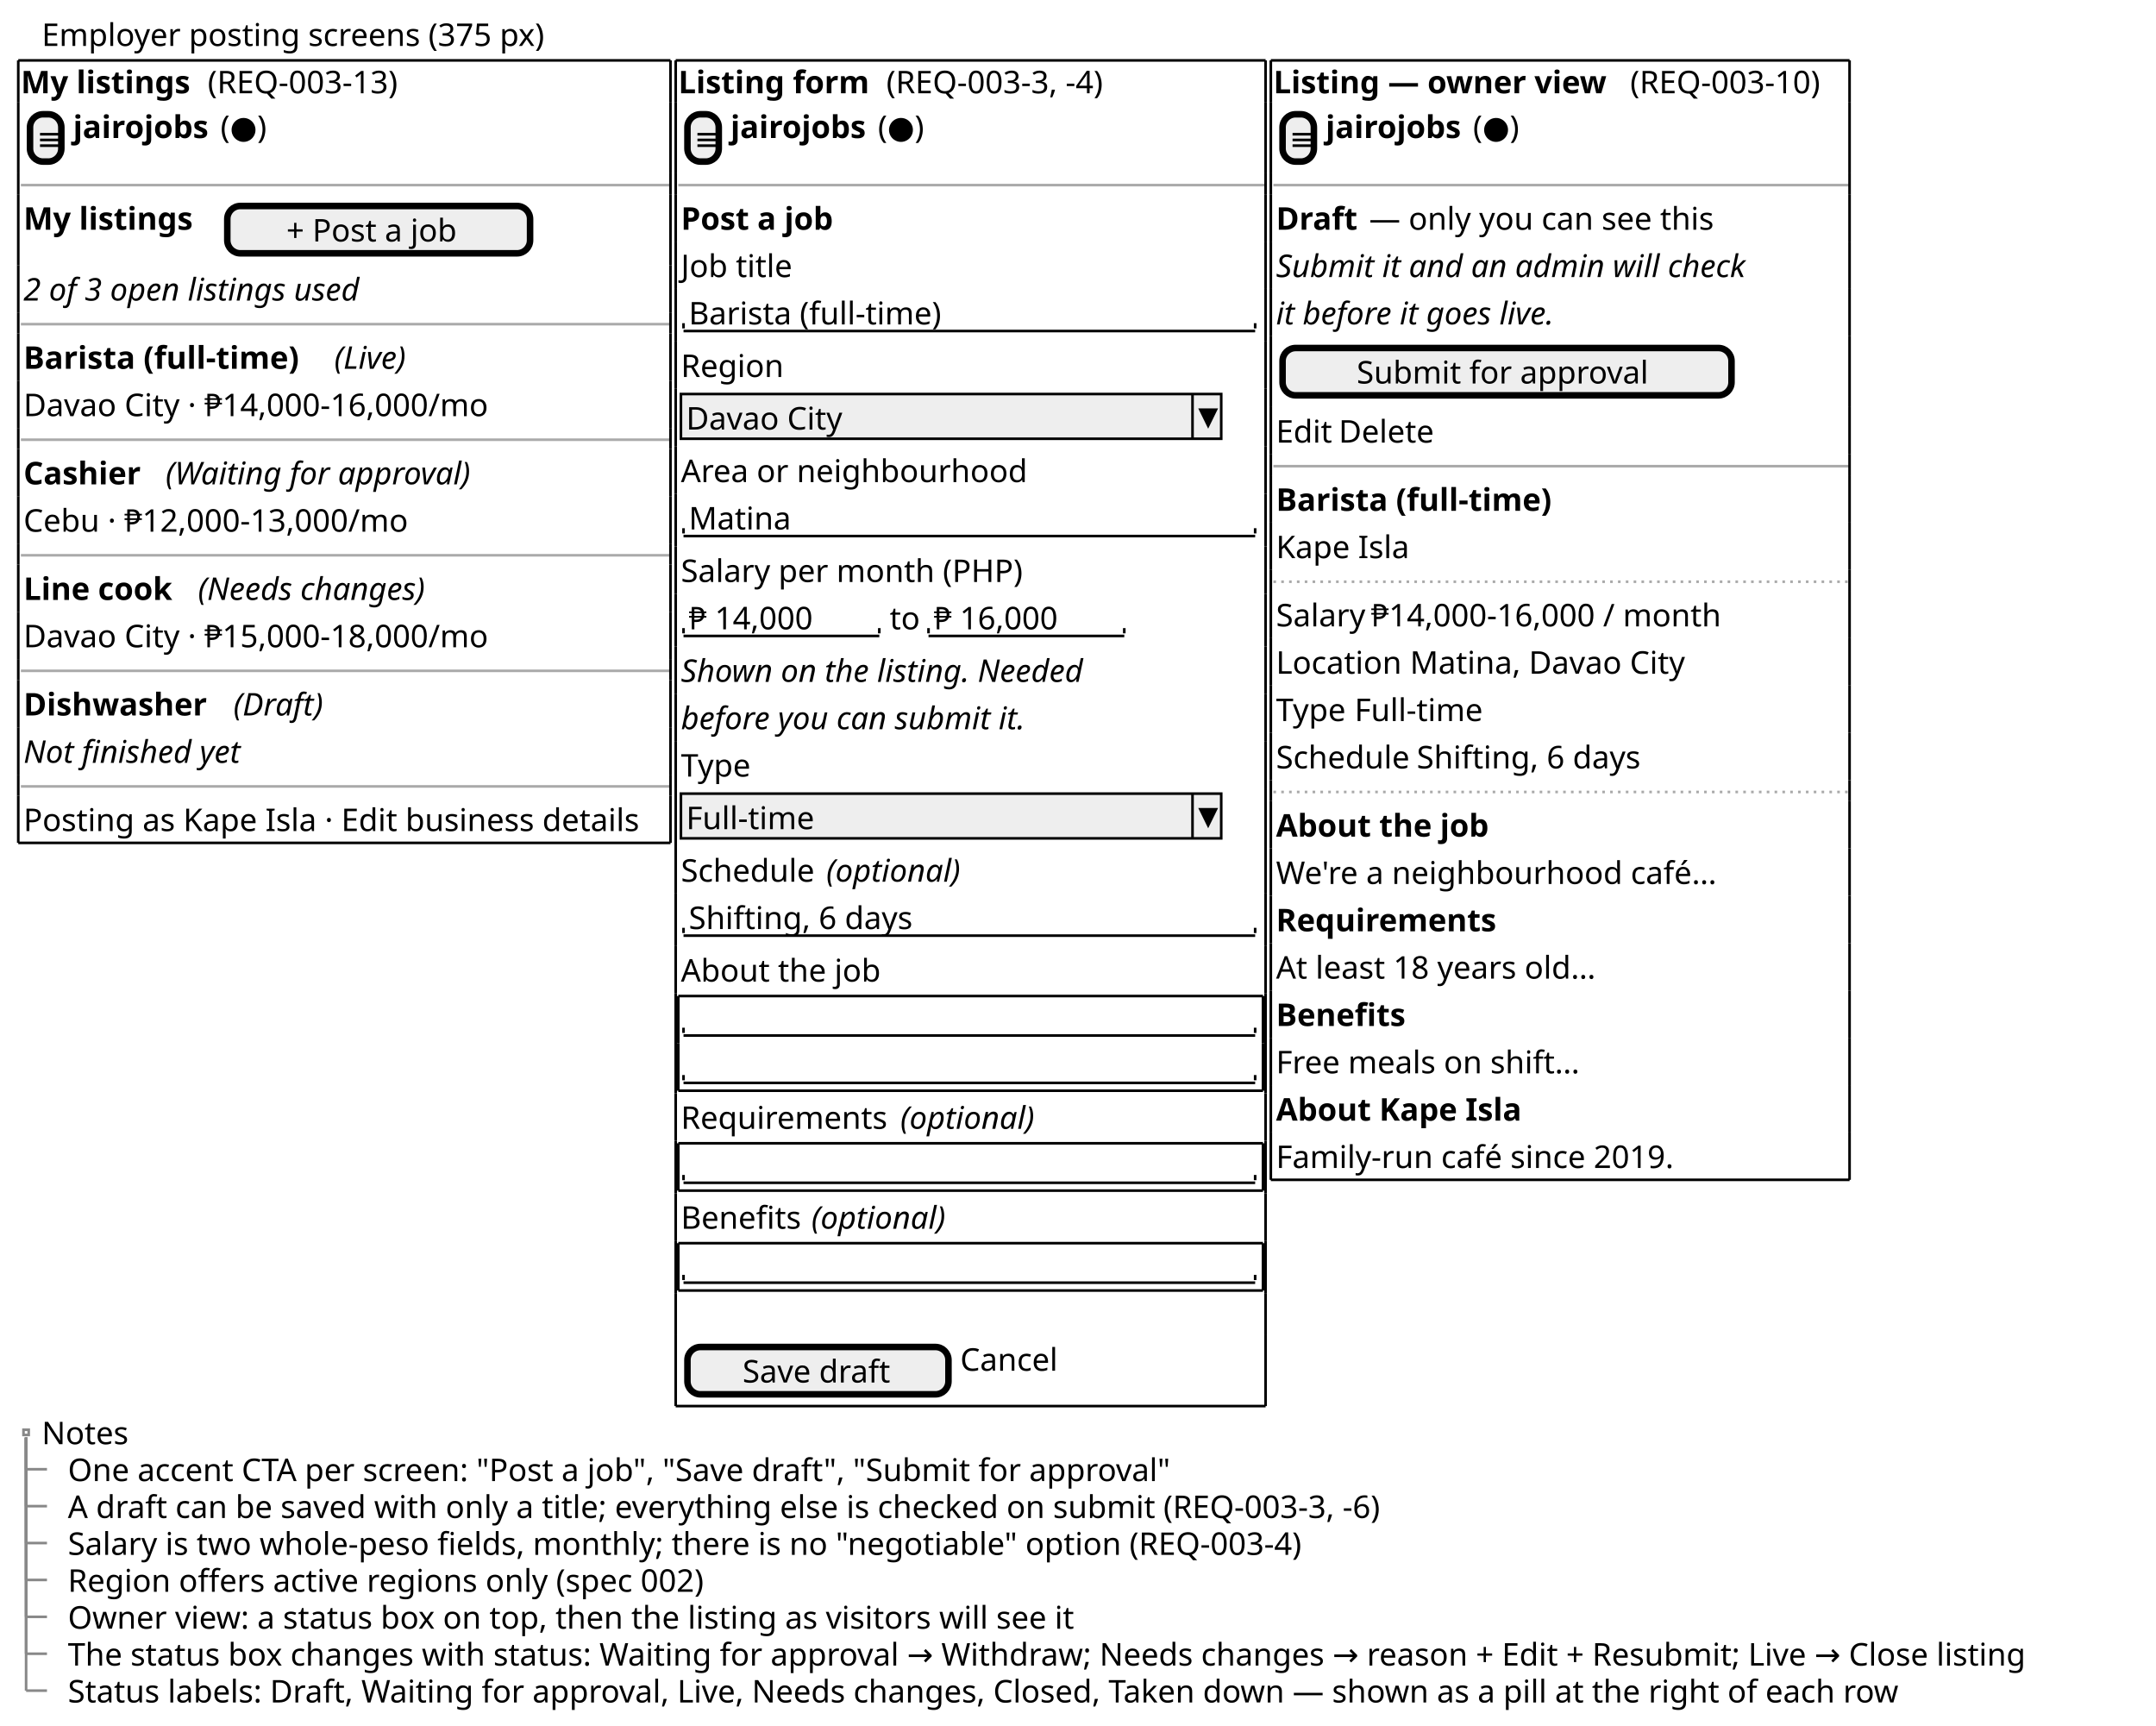
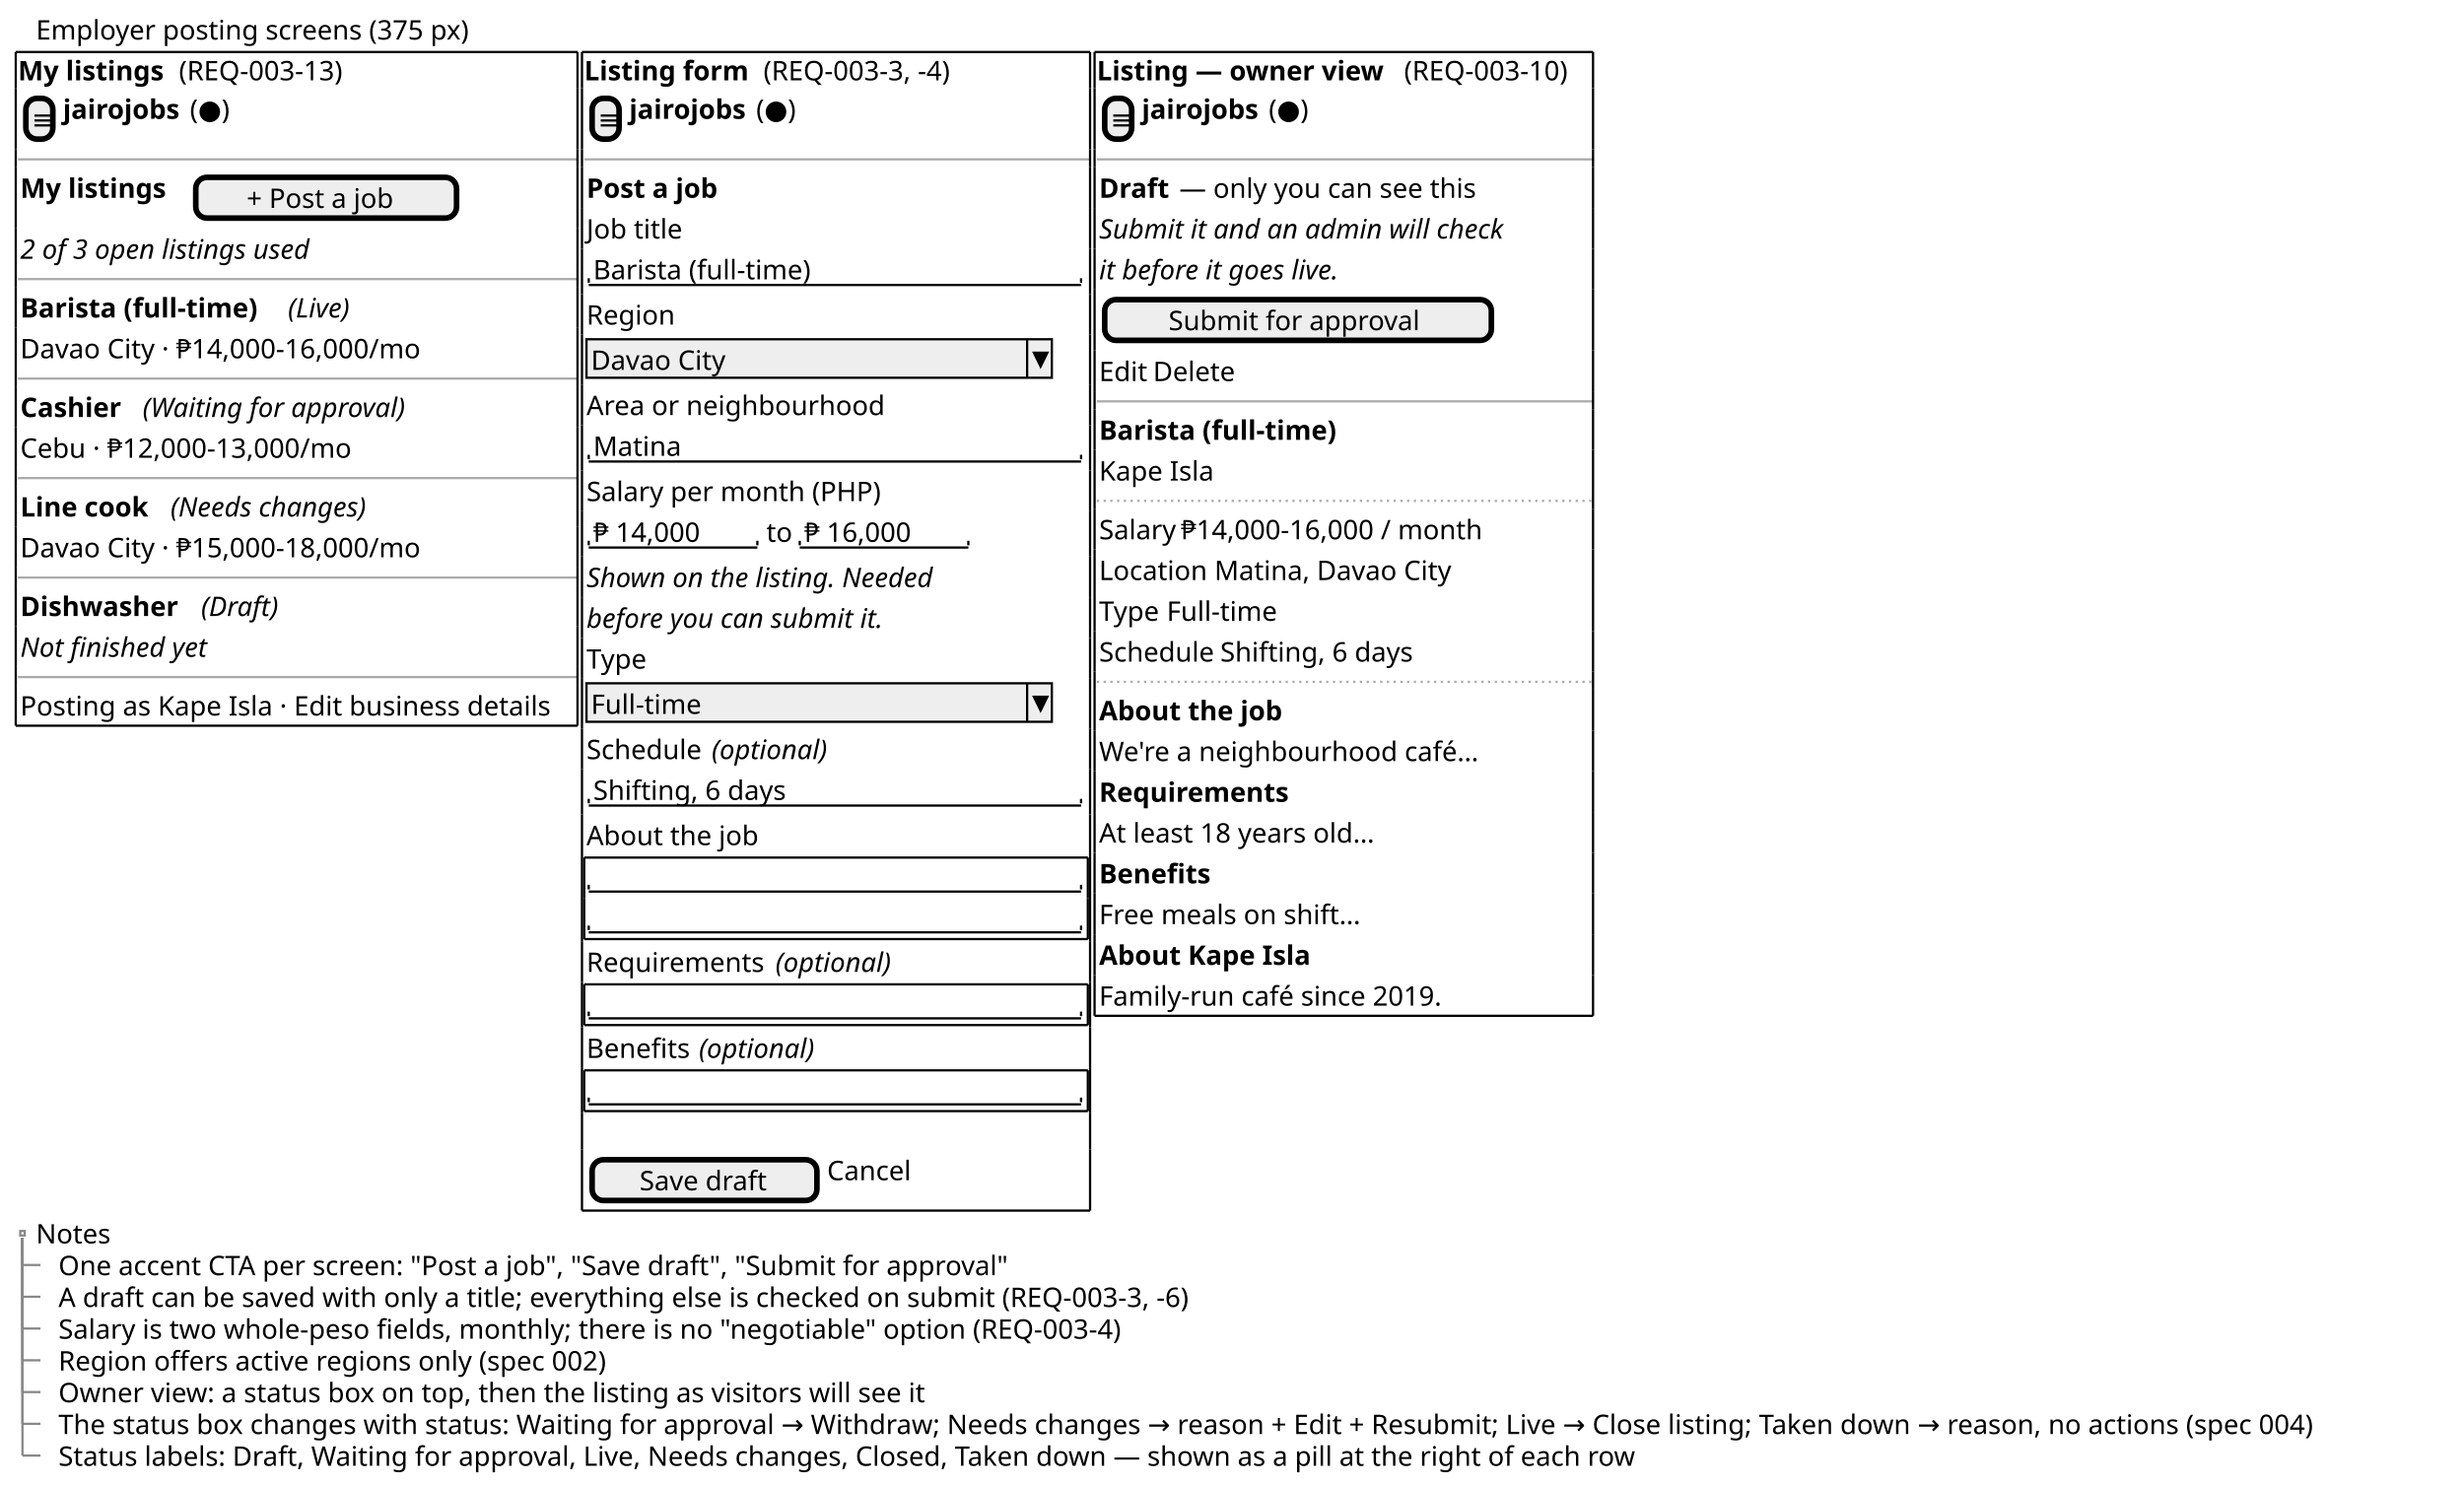
- <svg xmlns="http://www.w3.org/2000/svg" version="1.1" data-diagram-type="SALT" style="width:826px;height:661px;background:#FFFFFF;" width="826px" height="661px" viewBox="0 0 826 661" zoomAndPan="magnify" preserveAspectRatio="none" contentStyleType="text/css">
+ <svg xmlns="http://www.w3.org/2000/svg" version="1.1" data-diagram-type="SALT" style="width:1096px;height:661px;background:#FFFFFF;" width="1096px" height="661px" viewBox="0 0 1096 661" zoomAndPan="magnify" preserveAspectRatio="none" contentStyleType="text/css">
  <defs />
  <g font-family="sans-serif" lengthAdjust="spacing">
    <text x="16" y="17.602" fill="#000" font-size="12" textLength="202.67">Employer posting screens (375 px)</text>
    <text x="8" y="35.734" fill="#000" font-size="12" textLength="67.781" font-weight="700">My listings</text>
    <text x="79.578" y="35.734" fill="#000" font-size="12" textLength="83.045">(REQ-003-13)</text>
    <rect x="11.5" y="43.766" width="12" height="18.133" fill="#EEE" style="stroke:#000;stroke-width:2.5;" rx="5" ry="5" />
    <text x="14.063" y="57.367" fill="#000" font-size="12">≡</text>
    <text x="28" y="52.867" fill="#000" font-size="12" textLength="54.469" font-weight="700">jairojobs</text>
    <text x="84.469" y="52.867" fill="#000" font-size="12" textLength="14.742">(●)</text>
    <line x1="8" y1="70.898" x2="256.871" y2="70.898" style="stroke:#AAA;stroke-width:1;" />
    <text x="9" y="88" fill="#000" font-size="12" textLength="67.781" font-weight="700">My listings</text>
    <rect x="87.078" y="78.898" width="116" height="18.133" fill="#EEE" style="stroke:#000;stroke-width:2.5;" rx="5" ry="5" />
    <text x="109.708" y="92.5" fill="#000" font-size="12" textLength="70.74">+ Post a job</text>
    <text x="9" y="115.133" fill="#000" font-size="12" textLength="144.861" font-style="italic">2 of 3 open listings used</text>
    <line x1="8" y1="124.164" x2="256.871" y2="124.164" style="stroke:#AAA;stroke-width:1;" />
    <text x="9" y="141.266" fill="#000" font-size="12" textLength="111.281" font-weight="700">Barista (full-time)</text>
    <text x="128.078" y="141.266" fill="#000" font-size="12" textLength="30.568" font-style="italic">(Live)</text>
    <text x="9" y="159.398" fill="#000" font-size="12" textLength="196.412">Davao City · ₱14,000-16,000/mo</text>
    <line x1="8" y1="168.43" x2="256.871" y2="168.43" style="stroke:#AAA;stroke-width:1;" />
    <text x="9" y="185.531" fill="#000" font-size="12" textLength="46.658" font-weight="700">Cashier</text>
    <text x="63.455" y="185.531" fill="#000" font-size="12" textLength="125.66" font-style="italic">(Waiting for approval)</text>
    <text x="9" y="203.664" fill="#000" font-size="12" textLength="164.25">Cebu · ₱12,000-13,000/mo</text>
    <line x1="8" y1="212.695" x2="256.871" y2="212.695" style="stroke:#AAA;stroke-width:1;" />
    <text x="9" y="229.797" fill="#000" font-size="12" textLength="59.057" font-weight="700">Line cook</text>
    <text x="75.854" y="229.797" fill="#000" font-size="12" textLength="95.461" font-style="italic">(Needs changes)</text>
    <text x="9" y="247.93" fill="#000" font-size="12" textLength="196.412">Davao City · ₱15,000-18,000/mo</text>
    <line x1="8" y1="256.961" x2="256.871" y2="256.961" style="stroke:#AAA;stroke-width:1;" />
    <text x="9" y="274.063" fill="#000" font-size="12" textLength="72.645" font-weight="700">Dishwasher</text>
    <text x="89.441" y="274.063" fill="#000" font-size="12" textLength="37.23" font-style="italic">(Draft)</text>
    <text x="9" y="292.195" fill="#000" font-size="12" textLength="92.361" font-style="italic">Not finished yet</text>
    <line x1="8" y1="301.227" x2="256.871" y2="301.227" style="stroke:#AAA;stroke-width:1;" />
    <text x="9" y="318.328" fill="#000" font-size="12" textLength="245.871">Posting as Kape Isla · Edit business details</text>
    <line x1="7" y1="23.133" x2="256.871" y2="23.133" style="stroke:#000;stroke-width:1;" />
    <line x1="7" y1="322.859" x2="256.871" y2="322.859" style="stroke:#000;stroke-width:1;" />
    <line x1="7" y1="23.133" x2="7" y2="39.266" style="stroke:#000;stroke-width:1;" />
    <line x1="256.871" y1="23.133" x2="256.871" y2="39.266" style="stroke:#000;stroke-width:1;" />
+     <line x1="7" y1="39.266" x2="7" y2="66.398" style="stroke:#000;stroke-width:1;" />
+     <line x1="256.871" y1="39.266" x2="256.871" y2="66.398" style="stroke:#000;stroke-width:1;" />
+     <line x1="7" y1="66.398" x2="7" y2="74.398" style="stroke:#000;stroke-width:1;" />
+     <line x1="256.871" y1="66.398" x2="256.871" y2="74.398" style="stroke:#000;stroke-width:1;" />
+     <line x1="7" y1="74.398" x2="7" y2="101.531" style="stroke:#000;stroke-width:1;" />
+     <line x1="256.871" y1="74.398" x2="256.871" y2="101.531" style="stroke:#000;stroke-width:1;" />
+     <line x1="7" y1="101.531" x2="7" y2="119.664" style="stroke:#000;stroke-width:1;" />
+     <line x1="256.871" y1="101.531" x2="256.871" y2="119.664" style="stroke:#000;stroke-width:1;" />
+     <line x1="7" y1="119.664" x2="7" y2="127.664" style="stroke:#000;stroke-width:1;" />
+     <line x1="256.871" y1="119.664" x2="256.871" y2="127.664" style="stroke:#000;stroke-width:1;" />
+     <line x1="7" y1="127.664" x2="7" y2="145.797" style="stroke:#000;stroke-width:1;" />
+     <line x1="256.871" y1="127.664" x2="256.871" y2="145.797" style="stroke:#000;stroke-width:1;" />
+     <line x1="7" y1="145.797" x2="7" y2="163.93" style="stroke:#000;stroke-width:1;" />
+     <line x1="256.871" y1="145.797" x2="256.871" y2="163.93" style="stroke:#000;stroke-width:1;" />
+     <line x1="7" y1="163.93" x2="7" y2="171.93" style="stroke:#000;stroke-width:1;" />
+     <line x1="256.871" y1="163.93" x2="256.871" y2="171.93" style="stroke:#000;stroke-width:1;" />
+     <line x1="7" y1="171.93" x2="7" y2="190.063" style="stroke:#000;stroke-width:1;" />
+     <line x1="256.871" y1="171.93" x2="256.871" y2="190.063" style="stroke:#000;stroke-width:1;" />
+     <line x1="7" y1="190.063" x2="7" y2="208.195" style="stroke:#000;stroke-width:1;" />
+     <line x1="256.871" y1="190.063" x2="256.871" y2="208.195" style="stroke:#000;stroke-width:1;" />
+     <line x1="7" y1="208.195" x2="7" y2="216.195" style="stroke:#000;stroke-width:1;" />
+     <line x1="256.871" y1="208.195" x2="256.871" y2="216.195" style="stroke:#000;stroke-width:1;" />
+     <line x1="7" y1="216.195" x2="7" y2="234.328" style="stroke:#000;stroke-width:1;" />
+     <line x1="256.871" y1="216.195" x2="256.871" y2="234.328" style="stroke:#000;stroke-width:1;" />
+     <line x1="7" y1="234.328" x2="7" y2="252.461" style="stroke:#000;stroke-width:1;" />
+     <line x1="256.871" y1="234.328" x2="256.871" y2="252.461" style="stroke:#000;stroke-width:1;" />
+     <line x1="7" y1="252.461" x2="7" y2="260.461" style="stroke:#000;stroke-width:1;" />
+     <line x1="256.871" y1="252.461" x2="256.871" y2="260.461" style="stroke:#000;stroke-width:1;" />
    <line x1="7" y1="260.461" x2="7" y2="278.594" style="stroke:#000;stroke-width:1;" />
    <line x1="256.871" y1="260.461" x2="256.871" y2="278.594" style="stroke:#000;stroke-width:1;" />
-     <line x1="7" y1="208.195" x2="7" y2="216.195" style="stroke:#000;stroke-width:1;" />
-     <line x1="256.871" y1="208.195" x2="256.871" y2="216.195" style="stroke:#000;stroke-width:1;" />
-     <line x1="7" y1="145.797" x2="7" y2="163.93" style="stroke:#000;stroke-width:1;" />
-     <line x1="256.871" y1="145.797" x2="256.871" y2="163.93" style="stroke:#000;stroke-width:1;" />
-     <line x1="7" y1="74.398" x2="7" y2="101.531" style="stroke:#000;stroke-width:1;" />
-     <line x1="256.871" y1="74.398" x2="256.871" y2="101.531" style="stroke:#000;stroke-width:1;" />
+     <line x1="7" y1="278.594" x2="7" y2="296.727" style="stroke:#000;stroke-width:1;" />
+     <line x1="256.871" y1="278.594" x2="256.871" y2="296.727" style="stroke:#000;stroke-width:1;" />
+     <line x1="7" y1="296.727" x2="7" y2="304.727" style="stroke:#000;stroke-width:1;" />
+     <line x1="256.871" y1="296.727" x2="256.871" y2="304.727" style="stroke:#000;stroke-width:1;" />
    <line x1="7" y1="304.727" x2="7" y2="322.859" style="stroke:#000;stroke-width:1;" />
    <line x1="256.871" y1="304.727" x2="256.871" y2="322.859" style="stroke:#000;stroke-width:1;" />
-     <line x1="7" y1="252.461" x2="7" y2="260.461" style="stroke:#000;stroke-width:1;" />
-     <line x1="256.871" y1="252.461" x2="256.871" y2="260.461" style="stroke:#000;stroke-width:1;" />
-     <line x1="7" y1="190.063" x2="7" y2="208.195" style="stroke:#000;stroke-width:1;" />
-     <line x1="256.871" y1="190.063" x2="256.871" y2="208.195" style="stroke:#000;stroke-width:1;" />
-     <line x1="7" y1="127.664" x2="7" y2="145.797" style="stroke:#000;stroke-width:1;" />
-     <line x1="256.871" y1="127.664" x2="256.871" y2="145.797" style="stroke:#000;stroke-width:1;" />
-     <line x1="7" y1="66.398" x2="7" y2="74.398" style="stroke:#000;stroke-width:1;" />
-     <line x1="256.871" y1="66.398" x2="256.871" y2="74.398" style="stroke:#000;stroke-width:1;" />
-     <line x1="7" y1="296.727" x2="7" y2="304.727" style="stroke:#000;stroke-width:1;" />
-     <line x1="256.871" y1="296.727" x2="256.871" y2="304.727" style="stroke:#000;stroke-width:1;" />
-     <line x1="7" y1="234.328" x2="7" y2="252.461" style="stroke:#000;stroke-width:1;" />
-     <line x1="256.871" y1="234.328" x2="256.871" y2="252.461" style="stroke:#000;stroke-width:1;" />
-     <line x1="7" y1="171.93" x2="7" y2="190.063" style="stroke:#000;stroke-width:1;" />
-     <line x1="256.871" y1="171.93" x2="256.871" y2="190.063" style="stroke:#000;stroke-width:1;" />
-     <line x1="7" y1="119.664" x2="7" y2="127.664" style="stroke:#000;stroke-width:1;" />
-     <line x1="256.871" y1="119.664" x2="256.871" y2="127.664" style="stroke:#000;stroke-width:1;" />
-     <line x1="7" y1="39.266" x2="7" y2="66.398" style="stroke:#000;stroke-width:1;" />
-     <line x1="256.871" y1="39.266" x2="256.871" y2="66.398" style="stroke:#000;stroke-width:1;" />
-     <line x1="7" y1="278.594" x2="7" y2="296.727" style="stroke:#000;stroke-width:1;" />
-     <line x1="256.871" y1="278.594" x2="256.871" y2="296.727" style="stroke:#000;stroke-width:1;" />
-     <line x1="7" y1="216.195" x2="7" y2="234.328" style="stroke:#000;stroke-width:1;" />
-     <line x1="256.871" y1="216.195" x2="256.871" y2="234.328" style="stroke:#000;stroke-width:1;" />
-     <line x1="7" y1="163.93" x2="7" y2="171.93" style="stroke:#000;stroke-width:1;" />
-     <line x1="256.871" y1="163.93" x2="256.871" y2="171.93" style="stroke:#000;stroke-width:1;" />
-     <line x1="7" y1="101.531" x2="7" y2="119.664" style="stroke:#000;stroke-width:1;" />
-     <line x1="256.871" y1="101.531" x2="256.871" y2="119.664" style="stroke:#000;stroke-width:1;" />
    <text x="259.871" y="35.734" fill="#000" font-size="12" textLength="75.914" font-weight="700">Listing form</text>
    <text x="339.582" y="35.734" fill="#000" font-size="12" textLength="97.582">(REQ-003-3, -4)</text>
    <rect x="263.371" y="43.766" width="12" height="18.133" fill="#EEE" style="stroke:#000;stroke-width:2.5;" rx="5" ry="5" />
    <text x="265.935" y="57.367" fill="#000" font-size="12">≡</text>
    <text x="279.871" y="52.867" fill="#000" font-size="12" textLength="54.469" font-weight="700">jairojobs</text>
    <text x="336.34" y="52.867" fill="#000" font-size="12" textLength="14.742">(●)</text>
    <line x1="259.871" y1="70.898" x2="484.871" y2="70.898" style="stroke:#AAA;stroke-width:1;" />
    <text x="260.871" y="88" fill="#000" font-size="12" textLength="61.248" font-weight="700">Post a job</text>
    <text x="260.871" y="106.133" fill="#000" font-size="12" textLength="45.053">Job title</text>
    <text x="263.871" y="124.266" fill="#000" font-size="12" textLength="102.328">Barista (full-time)</text>
    <line x1="261.871" y1="126.797" x2="480.871" y2="126.797" style="stroke:#000;stroke-width:1;" />
    <line x1="261.871" y1="123.797" x2="261.871" y2="125.797" style="stroke:#000;stroke-width:1;" />
    <line x1="480.871" y1="123.797" x2="480.871" y2="125.797" style="stroke:#000;stroke-width:1;" />
    <text x="260.871" y="144.398" fill="#000" font-size="12" textLength="40.043">Region</text>
    <rect x="260.871" y="150.93" width="207" height="17.133" fill="#EEE" style="stroke:#000;stroke-width:1;" />
    <text x="262.871" y="164.531" fill="#000" font-size="12" textLength="62.15">Davao City</text>
    <line x1="456.871" y1="150.93" x2="456.871" y2="168.063" style="stroke:#000;stroke-width:1;" />
    <polygon points="459.871,156.93,465.871,156.93,462.871,163.063" fill="#000" style="stroke:#000;stroke-width:1;stroke-linejoin:miter;stroke-miterlimit:10;" />
    <text x="260.871" y="184.664" fill="#000" font-size="12" textLength="135.932">Area or neighbourhood</text>
    <text x="263.871" y="202.797" fill="#000" font-size="12" textLength="38.994">Matina</text>
    <line x1="261.871" y1="205.328" x2="480.871" y2="205.328" style="stroke:#000;stroke-width:1;" />
    <line x1="261.871" y1="202.328" x2="261.871" y2="204.328" style="stroke:#000;stroke-width:1;" />
    <line x1="480.871" y1="202.328" x2="480.871" y2="204.328" style="stroke:#000;stroke-width:1;" />
    <text x="260.871" y="222.93" fill="#000" font-size="12" textLength="132.75">Salary per month (PHP)</text>
    <text x="263.871" y="241.063" fill="#000" font-size="12" textLength="53.121">₱ 14,000</text>
    <line x1="261.871" y1="243.594" x2="336.871" y2="243.594" style="stroke:#000;stroke-width:1;" />
    <line x1="261.871" y1="240.594" x2="261.871" y2="242.594" style="stroke:#000;stroke-width:1;" />
    <line x1="336.871" y1="240.594" x2="336.871" y2="242.594" style="stroke:#000;stroke-width:1;" />
    <text x="340.871" y="241.063" fill="#000" font-size="12" textLength="11.859">to</text>
    <text x="357.73" y="241.063" fill="#000" font-size="12" textLength="53.121">₱ 16,000</text>
    <line x1="355.73" y1="243.594" x2="430.73" y2="243.594" style="stroke:#000;stroke-width:1;" />
    <line x1="355.73" y1="240.594" x2="355.73" y2="242.594" style="stroke:#000;stroke-width:1;" />
    <line x1="430.73" y1="240.594" x2="430.73" y2="242.594" style="stroke:#000;stroke-width:1;" />
    <text x="260.871" y="261.195" fill="#000" font-size="12" textLength="170.367" font-style="italic">Shown on the listing. Needed</text>
    <text x="260.871" y="279.328" fill="#000" font-size="12" textLength="146.145" font-style="italic">before you can submit it.</text>
    <text x="260.871" y="297.461" fill="#000" font-size="12" textLength="28.096">Type</text>
    <rect x="260.871" y="303.992" width="207" height="17.133" fill="#EEE" style="stroke:#000;stroke-width:1;" />
    <text x="262.871" y="317.594" fill="#000" font-size="12" textLength="53.607">Full-time</text>
    <line x1="456.871" y1="303.992" x2="456.871" y2="321.125" style="stroke:#000;stroke-width:1;" />
    <polygon points="459.871,309.992,465.871,309.992,462.871,316.125" fill="#000" style="stroke:#000;stroke-width:1;stroke-linejoin:miter;stroke-miterlimit:10;" />
    <text x="260.871" y="337.727" fill="#000" font-size="12" textLength="51.896">Schedule</text>
    <text x="316.564" y="337.727" fill="#000" font-size="12" textLength="55.6" font-style="italic">(optional)</text>
    <text x="263.871" y="355.859" fill="#000" font-size="12" textLength="90.223">Shifting, 6 days</text>
    <line x1="261.871" y1="358.391" x2="480.871" y2="358.391" style="stroke:#000;stroke-width:1;" />
    <line x1="261.871" y1="355.391" x2="261.871" y2="357.391" style="stroke:#000;stroke-width:1;" />
    <line x1="480.871" y1="355.391" x2="480.871" y2="357.391" style="stroke:#000;stroke-width:1;" />
    <text x="260.871" y="375.992" fill="#000" font-size="12" textLength="79.928">About the job</text>
    <text x="263.871" y="394.125" fill="#000" font-size="12"> </text>
    <line x1="261.871" y1="396.656" x2="480.871" y2="396.656" style="stroke:#000;stroke-width:1;" />
    <line x1="261.871" y1="393.656" x2="261.871" y2="395.656" style="stroke:#000;stroke-width:1;" />
    <line x1="480.871" y1="393.656" x2="480.871" y2="395.656" style="stroke:#000;stroke-width:1;" />
    <text x="263.871" y="412.258" fill="#000" font-size="12"> </text>
    <line x1="261.871" y1="414.789" x2="480.871" y2="414.789" style="stroke:#000;stroke-width:1;" />
    <line x1="261.871" y1="411.789" x2="261.871" y2="413.789" style="stroke:#000;stroke-width:1;" />
    <line x1="480.871" y1="411.789" x2="480.871" y2="413.789" style="stroke:#000;stroke-width:1;" />
    <line x1="259.871" y1="381.523" x2="483.871" y2="381.523" style="stroke:#000;stroke-width:1;" />
    <line x1="259.871" y1="417.789" x2="483.871" y2="417.789" style="stroke:#000;stroke-width:1;" />
    <line x1="259.871" y1="381.523" x2="259.871" y2="399.656" style="stroke:#000;stroke-width:1;" />
-     <line x1="483.871" y1="399.656" x2="483.871" y2="417.789" style="stroke:#000;stroke-width:1;" />
    <line x1="483.871" y1="381.523" x2="483.871" y2="399.656" style="stroke:#000;stroke-width:1;" />
    <line x1="259.871" y1="399.656" x2="259.871" y2="417.789" style="stroke:#000;stroke-width:1;" />
+     <line x1="483.871" y1="399.656" x2="483.871" y2="417.789" style="stroke:#000;stroke-width:1;" />
    <text x="260.871" y="432.391" fill="#000" font-size="12" textLength="80.279">Requirements</text>
    <text x="344.947" y="432.391" fill="#000" font-size="12" textLength="55.6" font-style="italic">(optional)</text>
    <text x="263.871" y="450.523" fill="#000" font-size="12"> </text>
    <line x1="261.871" y1="453.055" x2="480.871" y2="453.055" style="stroke:#000;stroke-width:1;" />
    <line x1="261.871" y1="450.055" x2="261.871" y2="452.055" style="stroke:#000;stroke-width:1;" />
    <line x1="480.871" y1="450.055" x2="480.871" y2="452.055" style="stroke:#000;stroke-width:1;" />
    <line x1="259.871" y1="437.922" x2="483.871" y2="437.922" style="stroke:#000;stroke-width:1;" />
    <line x1="259.871" y1="456.055" x2="483.871" y2="456.055" style="stroke:#000;stroke-width:1;" />
    <line x1="259.871" y1="437.922" x2="259.871" y2="456.055" style="stroke:#000;stroke-width:1;" />
    <line x1="483.871" y1="437.922" x2="483.871" y2="456.055" style="stroke:#000;stroke-width:1;" />
    <text x="260.871" y="470.656" fill="#000" font-size="12" textLength="46.207">Benefits</text>
    <text x="310.875" y="470.656" fill="#000" font-size="12" textLength="55.6" font-style="italic">(optional)</text>
    <text x="263.871" y="488.789" fill="#000" font-size="12"> </text>
    <line x1="261.871" y1="491.32" x2="480.871" y2="491.32" style="stroke:#000;stroke-width:1;" />
    <line x1="261.871" y1="488.32" x2="261.871" y2="490.32" style="stroke:#000;stroke-width:1;" />
    <line x1="480.871" y1="488.32" x2="480.871" y2="490.32" style="stroke:#000;stroke-width:1;" />
    <line x1="259.871" y1="476.188" x2="483.871" y2="476.188" style="stroke:#000;stroke-width:1;" />
    <line x1="259.871" y1="494.32" x2="483.871" y2="494.32" style="stroke:#000;stroke-width:1;" />
    <line x1="259.871" y1="476.188" x2="259.871" y2="494.32" style="stroke:#000;stroke-width:1;" />
    <line x1="483.871" y1="476.188" x2="483.871" y2="494.32" style="stroke:#000;stroke-width:1;" />
    <rect x="263.371" y="515.953" width="100" height="18.133" fill="#EEE" style="stroke:#000;stroke-width:2.5;" rx="5" ry="5" />
    <text x="284.484" y="529.555" fill="#000" font-size="12" textLength="57.773">Save draft</text>
    <text x="367.871" y="525.055" fill="#000" font-size="12" textLength="38.678">Cancel</text>
    <line x1="258.871" y1="23.133" x2="484.871" y2="23.133" style="stroke:#000;stroke-width:1;" />
    <line x1="258.871" y1="538.586" x2="484.871" y2="538.586" style="stroke:#000;stroke-width:1;" />
    <line x1="258.871" y1="23.133" x2="258.871" y2="39.266" style="stroke:#000;stroke-width:1;" />
    <line x1="484.871" y1="23.133" x2="484.871" y2="39.266" style="stroke:#000;stroke-width:1;" />
+     <line x1="258.871" y1="39.266" x2="258.871" y2="66.398" style="stroke:#000;stroke-width:1;" />
+     <line x1="484.871" y1="39.266" x2="484.871" y2="66.398" style="stroke:#000;stroke-width:1;" />
+     <line x1="258.871" y1="66.398" x2="258.871" y2="74.398" style="stroke:#000;stroke-width:1;" />
+     <line x1="484.871" y1="66.398" x2="484.871" y2="74.398" style="stroke:#000;stroke-width:1;" />
+     <line x1="258.871" y1="74.398" x2="258.871" y2="92.531" style="stroke:#000;stroke-width:1;" />
+     <line x1="484.871" y1="74.398" x2="484.871" y2="92.531" style="stroke:#000;stroke-width:1;" />
+     <line x1="258.871" y1="92.531" x2="258.871" y2="110.664" style="stroke:#000;stroke-width:1;" />
+     <line x1="484.871" y1="92.531" x2="484.871" y2="110.664" style="stroke:#000;stroke-width:1;" />
+     <line x1="258.871" y1="110.664" x2="258.871" y2="130.797" style="stroke:#000;stroke-width:1;" />
+     <line x1="484.871" y1="110.664" x2="484.871" y2="130.797" style="stroke:#000;stroke-width:1;" />
+     <line x1="258.871" y1="130.797" x2="258.871" y2="148.93" style="stroke:#000;stroke-width:1;" />
+     <line x1="484.871" y1="130.797" x2="484.871" y2="148.93" style="stroke:#000;stroke-width:1;" />
+     <line x1="258.871" y1="148.93" x2="258.871" y2="171.063" style="stroke:#000;stroke-width:1;" />
+     <line x1="484.871" y1="148.93" x2="484.871" y2="171.063" style="stroke:#000;stroke-width:1;" />
+     <line x1="258.871" y1="171.063" x2="258.871" y2="189.195" style="stroke:#000;stroke-width:1;" />
+     <line x1="484.871" y1="171.063" x2="484.871" y2="189.195" style="stroke:#000;stroke-width:1;" />
+     <line x1="258.871" y1="189.195" x2="258.871" y2="209.328" style="stroke:#000;stroke-width:1;" />
+     <line x1="484.871" y1="189.195" x2="484.871" y2="209.328" style="stroke:#000;stroke-width:1;" />
+     <line x1="258.871" y1="209.328" x2="258.871" y2="227.461" style="stroke:#000;stroke-width:1;" />
+     <line x1="484.871" y1="209.328" x2="484.871" y2="227.461" style="stroke:#000;stroke-width:1;" />
    <line x1="258.871" y1="227.461" x2="258.871" y2="247.594" style="stroke:#000;stroke-width:1;" />
    <line x1="484.871" y1="227.461" x2="484.871" y2="247.594" style="stroke:#000;stroke-width:1;" />
+     <line x1="258.871" y1="247.594" x2="258.871" y2="265.727" style="stroke:#000;stroke-width:1;" />
+     <line x1="484.871" y1="247.594" x2="484.871" y2="265.727" style="stroke:#000;stroke-width:1;" />
+     <line x1="258.871" y1="265.727" x2="258.871" y2="283.859" style="stroke:#000;stroke-width:1;" />
+     <line x1="484.871" y1="265.727" x2="484.871" y2="283.859" style="stroke:#000;stroke-width:1;" />
+     <line x1="258.871" y1="283.859" x2="258.871" y2="301.992" style="stroke:#000;stroke-width:1;" />
+     <line x1="484.871" y1="283.859" x2="484.871" y2="301.992" style="stroke:#000;stroke-width:1;" />
+     <line x1="258.871" y1="301.992" x2="258.871" y2="324.125" style="stroke:#000;stroke-width:1;" />
+     <line x1="484.871" y1="301.992" x2="484.871" y2="324.125" style="stroke:#000;stroke-width:1;" />
+     <line x1="258.871" y1="324.125" x2="258.871" y2="342.258" style="stroke:#000;stroke-width:1;" />
+     <line x1="484.871" y1="324.125" x2="484.871" y2="342.258" style="stroke:#000;stroke-width:1;" />
+     <line x1="258.871" y1="342.258" x2="258.871" y2="362.391" style="stroke:#000;stroke-width:1;" />
+     <line x1="484.871" y1="342.258" x2="484.871" y2="362.391" style="stroke:#000;stroke-width:1;" />
+     <line x1="258.871" y1="362.391" x2="258.871" y2="380.523" style="stroke:#000;stroke-width:1;" />
+     <line x1="484.871" y1="362.391" x2="484.871" y2="380.523" style="stroke:#000;stroke-width:1;" />
+     <line x1="258.871" y1="380.523" x2="258.871" y2="418.789" style="stroke:#000;stroke-width:1;" />
+     <line x1="484.871" y1="380.523" x2="484.871" y2="418.789" style="stroke:#000;stroke-width:1;" />
+     <line x1="258.871" y1="418.789" x2="258.871" y2="436.922" style="stroke:#000;stroke-width:1;" />
+     <line x1="484.871" y1="418.789" x2="484.871" y2="436.922" style="stroke:#000;stroke-width:1;" />
+     <line x1="258.871" y1="436.922" x2="258.871" y2="457.055" style="stroke:#000;stroke-width:1;" />
+     <line x1="484.871" y1="436.922" x2="484.871" y2="457.055" style="stroke:#000;stroke-width:1;" />
    <line x1="258.871" y1="457.055" x2="258.871" y2="475.188" style="stroke:#000;stroke-width:1;" />
    <line x1="484.871" y1="457.055" x2="484.871" y2="475.188" style="stroke:#000;stroke-width:1;" />
-     <line x1="258.871" y1="74.398" x2="258.871" y2="92.531" style="stroke:#000;stroke-width:1;" />
-     <line x1="484.871" y1="74.398" x2="484.871" y2="92.531" style="stroke:#000;stroke-width:1;" />
-     <line x1="258.871" y1="283.859" x2="258.871" y2="301.992" style="stroke:#000;stroke-width:1;" />
-     <line x1="484.871" y1="283.859" x2="484.871" y2="301.992" style="stroke:#000;stroke-width:1;" />
+     <line x1="258.871" y1="475.188" x2="258.871" y2="495.32" style="stroke:#000;stroke-width:1;" />
+     <line x1="484.871" y1="475.188" x2="484.871" y2="495.32" style="stroke:#000;stroke-width:1;" />
+     <line x1="258.871" y1="495.32" x2="258.871" y2="511.453" style="stroke:#000;stroke-width:1;" />
+     <line x1="484.871" y1="495.32" x2="484.871" y2="511.453" style="stroke:#000;stroke-width:1;" />
    <line x1="258.871" y1="511.453" x2="258.871" y2="538.586" style="stroke:#000;stroke-width:1;" />
    <line x1="484.871" y1="511.453" x2="484.871" y2="538.586" style="stroke:#000;stroke-width:1;" />
-     <line x1="258.871" y1="130.797" x2="258.871" y2="148.93" style="stroke:#000;stroke-width:1;" />
-     <line x1="484.871" y1="130.797" x2="484.871" y2="148.93" style="stroke:#000;stroke-width:1;" />
-     <line x1="258.871" y1="342.258" x2="258.871" y2="362.391" style="stroke:#000;stroke-width:1;" />
-     <line x1="484.871" y1="342.258" x2="484.871" y2="362.391" style="stroke:#000;stroke-width:1;" />
-     <line x1="258.871" y1="189.195" x2="258.871" y2="209.328" style="stroke:#000;stroke-width:1;" />
-     <line x1="484.871" y1="189.195" x2="484.871" y2="209.328" style="stroke:#000;stroke-width:1;" />
-     <line x1="258.871" y1="418.789" x2="258.871" y2="436.922" style="stroke:#000;stroke-width:1;" />
-     <line x1="484.871" y1="418.789" x2="484.871" y2="436.922" style="stroke:#000;stroke-width:1;" />
-     <line x1="258.871" y1="39.266" x2="258.871" y2="66.398" style="stroke:#000;stroke-width:1;" />
-     <line x1="484.871" y1="39.266" x2="484.871" y2="66.398" style="stroke:#000;stroke-width:1;" />
-     <line x1="258.871" y1="247.594" x2="258.871" y2="265.727" style="stroke:#000;stroke-width:1;" />
-     <line x1="484.871" y1="247.594" x2="484.871" y2="265.727" style="stroke:#000;stroke-width:1;" />
-     <line x1="258.871" y1="475.188" x2="258.871" y2="495.32" style="stroke:#000;stroke-width:1;" />
-     <line x1="484.871" y1="475.188" x2="484.871" y2="495.32" style="stroke:#000;stroke-width:1;" />
-     <line x1="258.871" y1="92.531" x2="258.871" y2="110.664" style="stroke:#000;stroke-width:1;" />
-     <line x1="484.871" y1="92.531" x2="484.871" y2="110.664" style="stroke:#000;stroke-width:1;" />
-     <line x1="258.871" y1="301.992" x2="258.871" y2="324.125" style="stroke:#000;stroke-width:1;" />
-     <line x1="484.871" y1="301.992" x2="484.871" y2="324.125" style="stroke:#000;stroke-width:1;" />
-     <line x1="258.871" y1="148.93" x2="258.871" y2="171.063" style="stroke:#000;stroke-width:1;" />
-     <line x1="484.871" y1="148.93" x2="484.871" y2="171.063" style="stroke:#000;stroke-width:1;" />
-     <line x1="258.871" y1="362.391" x2="258.871" y2="380.523" style="stroke:#000;stroke-width:1;" />
-     <line x1="484.871" y1="362.391" x2="484.871" y2="380.523" style="stroke:#000;stroke-width:1;" />
-     <line x1="258.871" y1="209.328" x2="258.871" y2="227.461" style="stroke:#000;stroke-width:1;" />
-     <line x1="484.871" y1="209.328" x2="484.871" y2="227.461" style="stroke:#000;stroke-width:1;" />
-     <line x1="258.871" y1="436.922" x2="258.871" y2="457.055" style="stroke:#000;stroke-width:1;" />
-     <line x1="484.871" y1="436.922" x2="484.871" y2="457.055" style="stroke:#000;stroke-width:1;" />
-     <line x1="258.871" y1="66.398" x2="258.871" y2="74.398" style="stroke:#000;stroke-width:1;" />
-     <line x1="484.871" y1="66.398" x2="484.871" y2="74.398" style="stroke:#000;stroke-width:1;" />
-     <line x1="258.871" y1="265.727" x2="258.871" y2="283.859" style="stroke:#000;stroke-width:1;" />
-     <line x1="484.871" y1="265.727" x2="484.871" y2="283.859" style="stroke:#000;stroke-width:1;" />
-     <line x1="258.871" y1="495.32" x2="258.871" y2="511.453" style="stroke:#000;stroke-width:1;" />
-     <line x1="484.871" y1="495.32" x2="484.871" y2="511.453" style="stroke:#000;stroke-width:1;" />
-     <line x1="258.871" y1="110.664" x2="258.871" y2="130.797" style="stroke:#000;stroke-width:1;" />
-     <line x1="484.871" y1="110.664" x2="484.871" y2="130.797" style="stroke:#000;stroke-width:1;" />
-     <line x1="258.871" y1="324.125" x2="258.871" y2="342.258" style="stroke:#000;stroke-width:1;" />
-     <line x1="484.871" y1="324.125" x2="484.871" y2="342.258" style="stroke:#000;stroke-width:1;" />
-     <line x1="258.871" y1="171.063" x2="258.871" y2="189.195" style="stroke:#000;stroke-width:1;" />
-     <line x1="484.871" y1="171.063" x2="484.871" y2="189.195" style="stroke:#000;stroke-width:1;" />
-     <line x1="258.871" y1="380.523" x2="258.871" y2="418.789" style="stroke:#000;stroke-width:1;" />
-     <line x1="484.871" y1="380.523" x2="484.871" y2="418.789" style="stroke:#000;stroke-width:1;" />
    <text x="487.871" y="35.734" fill="#000" font-size="12" textLength="132.885" font-weight="700">Listing — owner view</text>
    <text x="624.553" y="35.734" fill="#000" font-size="12" textLength="83.045">(REQ-003-10)</text>
    <rect x="491.371" y="43.766" width="12" height="18.133" fill="#EEE" style="stroke:#000;stroke-width:2.5;" rx="5" ry="5" />
    <text x="493.935" y="57.367" fill="#000" font-size="12">≡</text>
    <text x="507.871" y="52.867" fill="#000" font-size="12" textLength="54.469" font-weight="700">jairojobs</text>
    <text x="564.34" y="52.867" fill="#000" font-size="12" textLength="14.742">(●)</text>
    <line x1="487.871" y1="70.898" x2="708.598" y2="70.898" style="stroke:#AAA;stroke-width:1;" />
    <text x="488.871" y="88" fill="#000" font-size="12" textLength="31.863" font-weight="700">Draft</text>
    <text x="524.531" y="88" fill="#000" font-size="12" textLength="137.859">— only you can see this</text>
    <text x="488.871" y="106.133" fill="#000" font-size="12" textLength="196.453" font-style="italic">Submit it and an admin will check</text>
    <text x="488.871" y="124.266" fill="#000" font-size="12" textLength="120.006" font-style="italic">it before it goes live.</text>
    <rect x="491.371" y="133.297" width="172" height="18.133" fill="#EEE" style="stroke:#000;stroke-width:2.5;" rx="5" ry="5" />
    <text x="519.756" y="146.898" fill="#000" font-size="12" textLength="115.23">Submit for approval</text>
    <text x="488.871" y="169.531" fill="#000" font-size="12" textLength="22.014">Edit</text>
    <text x="512.885" y="169.531" fill="#000" font-size="12" textLength="37.002">Delete</text>
    <line x1="487.871" y1="178.563" x2="708.598" y2="178.563" style="stroke:#AAA;stroke-width:1;" />
    <text x="488.871" y="195.664" fill="#000" font-size="12" textLength="111.281" font-weight="700">Barista (full-time)</text>
    <text x="488.871" y="213.797" fill="#000" font-size="12" textLength="52.166">Kape Isla</text>
    <line x1="487.871" y1="222.828" x2="708.598" y2="222.828" style="stroke:#AAA;stroke-width:1;stroke-dasharray:1,2;" />
    <text x="488.871" y="239.93" fill="#000" font-size="12" textLength="34.365">Salary</text>
    <text x="525.236" y="239.93" fill="#000" font-size="12" textLength="149.848">₱14,000-16,000 / month</text>
    <text x="488.871" y="258.063" fill="#000" font-size="12" textLength="49.318">Location</text>
    <text x="540.189" y="258.063" fill="#000" font-size="12" textLength="108.738">Matina, Davao City</text>
    <text x="488.871" y="276.195" fill="#000" font-size="12" textLength="28.096">Type</text>
    <text x="518.967" y="276.195" fill="#000" font-size="12" textLength="53.607">Full-time</text>
    <text x="488.871" y="294.328" fill="#000" font-size="12" textLength="51.896">Schedule</text>
    <text x="542.768" y="294.328" fill="#000" font-size="12" textLength="90.223">Shifting, 6 days</text>
    <line x1="487.871" y1="303.359" x2="708.598" y2="303.359" style="stroke:#AAA;stroke-width:1;stroke-dasharray:1,2;" />
    <text x="488.871" y="320.461" fill="#000" font-size="12" textLength="84.492" font-weight="700">About the job</text>
    <text x="488.871" y="338.594" fill="#000" font-size="12" textLength="174.738">We're a neighbourhood café…</text>
    <text x="488.871" y="356.727" fill="#000" font-size="12" textLength="85.729" font-weight="700">Requirements</text>
    <text x="488.871" y="374.859" fill="#000" font-size="12" textLength="131.52">At least 18 years old…</text>
    <text x="488.871" y="392.992" fill="#000" font-size="12" textLength="50.027" font-weight="700">Benefits</text>
    <text x="488.871" y="411.125" fill="#000" font-size="12" textLength="122.959">Free meals on shift…</text>
    <text x="488.871" y="429.258" fill="#000" font-size="12" textLength="97.383" font-weight="700">About Kape Isla</text>
    <text x="488.871" y="447.391" fill="#000" font-size="12" textLength="163.494">Family-run café since 2019.</text>
    <line x1="486.871" y1="23.133" x2="708.598" y2="23.133" style="stroke:#000;stroke-width:1;" />
    <line x1="486.871" y1="451.922" x2="708.598" y2="451.922" style="stroke:#000;stroke-width:1;" />
    <line x1="486.871" y1="23.133" x2="486.871" y2="39.266" style="stroke:#000;stroke-width:1;" />
    <line x1="708.598" y1="23.133" x2="708.598" y2="39.266" style="stroke:#000;stroke-width:1;" />
+     <line x1="486.871" y1="39.266" x2="486.871" y2="66.398" style="stroke:#000;stroke-width:1;" />
+     <line x1="708.598" y1="39.266" x2="708.598" y2="66.398" style="stroke:#000;stroke-width:1;" />
+     <line x1="486.871" y1="66.398" x2="486.871" y2="74.398" style="stroke:#000;stroke-width:1;" />
+     <line x1="708.598" y1="66.398" x2="708.598" y2="74.398" style="stroke:#000;stroke-width:1;" />
+     <line x1="486.871" y1="74.398" x2="486.871" y2="92.531" style="stroke:#000;stroke-width:1;" />
+     <line x1="708.598" y1="74.398" x2="708.598" y2="92.531" style="stroke:#000;stroke-width:1;" />
+     <line x1="486.871" y1="92.531" x2="486.871" y2="110.664" style="stroke:#000;stroke-width:1;" />
+     <line x1="708.598" y1="92.531" x2="708.598" y2="110.664" style="stroke:#000;stroke-width:1;" />
+     <line x1="486.871" y1="110.664" x2="486.871" y2="128.797" style="stroke:#000;stroke-width:1;" />
+     <line x1="708.598" y1="110.664" x2="708.598" y2="128.797" style="stroke:#000;stroke-width:1;" />
+     <line x1="486.871" y1="128.797" x2="486.871" y2="155.93" style="stroke:#000;stroke-width:1;" />
+     <line x1="708.598" y1="128.797" x2="708.598" y2="155.93" style="stroke:#000;stroke-width:1;" />
+     <line x1="486.871" y1="155.93" x2="486.871" y2="174.063" style="stroke:#000;stroke-width:1;" />
+     <line x1="708.598" y1="155.93" x2="708.598" y2="174.063" style="stroke:#000;stroke-width:1;" />
+     <line x1="486.871" y1="174.063" x2="486.871" y2="182.063" style="stroke:#000;stroke-width:1;" />
+     <line x1="708.598" y1="174.063" x2="708.598" y2="182.063" style="stroke:#000;stroke-width:1;" />
+     <line x1="486.871" y1="182.063" x2="486.871" y2="200.195" style="stroke:#000;stroke-width:1;" />
+     <line x1="708.598" y1="182.063" x2="708.598" y2="200.195" style="stroke:#000;stroke-width:1;" />
+     <line x1="486.871" y1="200.195" x2="486.871" y2="218.328" style="stroke:#000;stroke-width:1;" />
+     <line x1="708.598" y1="200.195" x2="708.598" y2="218.328" style="stroke:#000;stroke-width:1;" />
    <line x1="486.871" y1="218.328" x2="486.871" y2="226.328" style="stroke:#000;stroke-width:1;" />
    <line x1="708.598" y1="218.328" x2="708.598" y2="226.328" style="stroke:#000;stroke-width:1;" />
+     <line x1="486.871" y1="226.328" x2="486.871" y2="244.461" style="stroke:#000;stroke-width:1;" />
+     <line x1="708.598" y1="226.328" x2="708.598" y2="244.461" style="stroke:#000;stroke-width:1;" />
+     <line x1="486.871" y1="244.461" x2="486.871" y2="262.594" style="stroke:#000;stroke-width:1;" />
+     <line x1="708.598" y1="244.461" x2="708.598" y2="262.594" style="stroke:#000;stroke-width:1;" />
+     <line x1="486.871" y1="262.594" x2="486.871" y2="280.727" style="stroke:#000;stroke-width:1;" />
+     <line x1="708.598" y1="262.594" x2="708.598" y2="280.727" style="stroke:#000;stroke-width:1;" />
+     <line x1="486.871" y1="280.727" x2="486.871" y2="298.859" style="stroke:#000;stroke-width:1;" />
+     <line x1="708.598" y1="280.727" x2="708.598" y2="298.859" style="stroke:#000;stroke-width:1;" />
+     <line x1="486.871" y1="298.859" x2="486.871" y2="306.859" style="stroke:#000;stroke-width:1;" />
+     <line x1="708.598" y1="298.859" x2="708.598" y2="306.859" style="stroke:#000;stroke-width:1;" />
+     <line x1="486.871" y1="306.859" x2="486.871" y2="324.992" style="stroke:#000;stroke-width:1;" />
+     <line x1="708.598" y1="306.859" x2="708.598" y2="324.992" style="stroke:#000;stroke-width:1;" />
+     <line x1="486.871" y1="324.992" x2="486.871" y2="343.125" style="stroke:#000;stroke-width:1;" />
+     <line x1="708.598" y1="324.992" x2="708.598" y2="343.125" style="stroke:#000;stroke-width:1;" />
+     <line x1="486.871" y1="343.125" x2="486.871" y2="361.258" style="stroke:#000;stroke-width:1;" />
+     <line x1="708.598" y1="343.125" x2="708.598" y2="361.258" style="stroke:#000;stroke-width:1;" />
+     <line x1="486.871" y1="361.258" x2="486.871" y2="379.391" style="stroke:#000;stroke-width:1;" />
+     <line x1="708.598" y1="361.258" x2="708.598" y2="379.391" style="stroke:#000;stroke-width:1;" />
+     <line x1="486.871" y1="379.391" x2="486.871" y2="397.523" style="stroke:#000;stroke-width:1;" />
+     <line x1="708.598" y1="379.391" x2="708.598" y2="397.523" style="stroke:#000;stroke-width:1;" />
    <line x1="486.871" y1="397.523" x2="486.871" y2="415.656" style="stroke:#000;stroke-width:1;" />
    <line x1="708.598" y1="397.523" x2="708.598" y2="415.656" style="stroke:#000;stroke-width:1;" />
-     <line x1="486.871" y1="74.398" x2="486.871" y2="92.531" style="stroke:#000;stroke-width:1;" />
-     <line x1="708.598" y1="74.398" x2="708.598" y2="92.531" style="stroke:#000;stroke-width:1;" />
-     <line x1="486.871" y1="262.594" x2="486.871" y2="280.727" style="stroke:#000;stroke-width:1;" />
-     <line x1="708.598" y1="262.594" x2="708.598" y2="280.727" style="stroke:#000;stroke-width:1;" />
-     <line x1="486.871" y1="128.797" x2="486.871" y2="155.93" style="stroke:#000;stroke-width:1;" />
-     <line x1="708.598" y1="128.797" x2="708.598" y2="155.93" style="stroke:#000;stroke-width:1;" />
-     <line x1="486.871" y1="306.859" x2="486.871" y2="324.992" style="stroke:#000;stroke-width:1;" />
-     <line x1="708.598" y1="306.859" x2="708.598" y2="324.992" style="stroke:#000;stroke-width:1;" />
-     <line x1="486.871" y1="182.063" x2="486.871" y2="200.195" style="stroke:#000;stroke-width:1;" />
-     <line x1="708.598" y1="182.063" x2="708.598" y2="200.195" style="stroke:#000;stroke-width:1;" />
-     <line x1="486.871" y1="361.258" x2="486.871" y2="379.391" style="stroke:#000;stroke-width:1;" />
-     <line x1="708.598" y1="361.258" x2="708.598" y2="379.391" style="stroke:#000;stroke-width:1;" />
-     <line x1="486.871" y1="39.266" x2="486.871" y2="66.398" style="stroke:#000;stroke-width:1;" />
-     <line x1="708.598" y1="39.266" x2="708.598" y2="66.398" style="stroke:#000;stroke-width:1;" />
-     <line x1="486.871" y1="226.328" x2="486.871" y2="244.461" style="stroke:#000;stroke-width:1;" />
-     <line x1="708.598" y1="226.328" x2="708.598" y2="244.461" style="stroke:#000;stroke-width:1;" />
    <line x1="486.871" y1="415.656" x2="486.871" y2="433.789" style="stroke:#000;stroke-width:1;" />
    <line x1="708.598" y1="415.656" x2="708.598" y2="433.789" style="stroke:#000;stroke-width:1;" />
-     <line x1="486.871" y1="92.531" x2="486.871" y2="110.664" style="stroke:#000;stroke-width:1;" />
-     <line x1="708.598" y1="92.531" x2="708.598" y2="110.664" style="stroke:#000;stroke-width:1;" />
-     <line x1="486.871" y1="280.727" x2="486.871" y2="298.859" style="stroke:#000;stroke-width:1;" />
-     <line x1="708.598" y1="280.727" x2="708.598" y2="298.859" style="stroke:#000;stroke-width:1;" />
-     <line x1="486.871" y1="155.93" x2="486.871" y2="174.063" style="stroke:#000;stroke-width:1;" />
-     <line x1="708.598" y1="155.93" x2="708.598" y2="174.063" style="stroke:#000;stroke-width:1;" />
-     <line x1="486.871" y1="324.992" x2="486.871" y2="343.125" style="stroke:#000;stroke-width:1;" />
-     <line x1="708.598" y1="324.992" x2="708.598" y2="343.125" style="stroke:#000;stroke-width:1;" />
-     <line x1="486.871" y1="200.195" x2="486.871" y2="218.328" style="stroke:#000;stroke-width:1;" />
-     <line x1="708.598" y1="200.195" x2="708.598" y2="218.328" style="stroke:#000;stroke-width:1;" />
-     <line x1="486.871" y1="379.391" x2="486.871" y2="397.523" style="stroke:#000;stroke-width:1;" />
-     <line x1="708.598" y1="379.391" x2="708.598" y2="397.523" style="stroke:#000;stroke-width:1;" />
-     <line x1="486.871" y1="66.398" x2="486.871" y2="74.398" style="stroke:#000;stroke-width:1;" />
-     <line x1="708.598" y1="66.398" x2="708.598" y2="74.398" style="stroke:#000;stroke-width:1;" />
-     <line x1="486.871" y1="244.461" x2="486.871" y2="262.594" style="stroke:#000;stroke-width:1;" />
-     <line x1="708.598" y1="244.461" x2="708.598" y2="262.594" style="stroke:#000;stroke-width:1;" />
    <line x1="486.871" y1="433.789" x2="486.871" y2="451.922" style="stroke:#000;stroke-width:1;" />
    <line x1="708.598" y1="433.789" x2="708.598" y2="451.922" style="stroke:#000;stroke-width:1;" />
-     <line x1="486.871" y1="110.664" x2="486.871" y2="128.797" style="stroke:#000;stroke-width:1;" />
-     <line x1="708.598" y1="110.664" x2="708.598" y2="128.797" style="stroke:#000;stroke-width:1;" />
-     <line x1="486.871" y1="298.859" x2="486.871" y2="306.859" style="stroke:#000;stroke-width:1;" />
-     <line x1="708.598" y1="298.859" x2="708.598" y2="306.859" style="stroke:#000;stroke-width:1;" />
-     <line x1="486.871" y1="174.063" x2="486.871" y2="182.063" style="stroke:#000;stroke-width:1;" />
-     <line x1="708.598" y1="174.063" x2="708.598" y2="182.063" style="stroke:#000;stroke-width:1;" />
-     <line x1="486.871" y1="343.125" x2="486.871" y2="361.258" style="stroke:#000;stroke-width:1;" />
-     <line x1="708.598" y1="343.125" x2="708.598" y2="361.258" style="stroke:#000;stroke-width:1;" />
    <text x="16" y="553.188" fill="#000" font-size="12" textLength="33.527">Notes</text>
    <text x="26" y="567.32" fill="#000" font-size="12" textLength="437.578">One accent CTA per screen: "Post a job", "Save draft", "Submit for approval"</text>
    <text x="26" y="581.453" fill="#000" font-size="12" textLength="537.1">A draft can be saved with only a title; everything else is checked on submit (REQ-003-3, -6)</text>
    <text x="26" y="595.586" fill="#000" font-size="12" textLength="500.725">Salary is two whole-peso fields, monthly; there is no "negotiable" option (REQ-003-4)</text>
    <text x="26" y="609.719" fill="#000" font-size="12" textLength="255.469">Region offers active regions only (spec 002)</text>
    <text x="26" y="623.852" fill="#000" font-size="12" textLength="405.023">Owner view: a status box on top, then the listing as visitors will see it</text>
-     <text x="26" y="637.984" fill="#000" font-size="12" textLength="791.678">The status box changes with status: Waiting for approval → Withdraw; Needs changes → reason + Edit + Resubmit; Live → Close listing</text>
+     <text x="26" y="637.984" fill="#000" font-size="12" textLength="1061.338">The status box changes with status: Waiting for approval → Withdraw; Needs changes → reason + Edit + Resubmit; Live → Close listing; Taken down → reason, no actions (spec 004)</text>
    <text x="26" y="652.117" fill="#000" font-size="12" textLength="733.359">Status labels: Draft, Waiting for approval, Live, Needs changes, Closed, Taken down — shown as a pill at the right of each row</text>
    <rect x="9" y="547.652" width="2" height="2" fill="none" style="stroke:#888;stroke-width:1;" />
    <line x1="10" y1="550.652" x2="10" y2="562.785" style="stroke:#888;stroke-width:1;" />
    <line x1="10" y1="562.785" x2="18" y2="562.785" style="stroke:#888;stroke-width:1;" />
    <line x1="10" y1="550.652" x2="10" y2="576.918" style="stroke:#888;stroke-width:1;" />
    <line x1="10" y1="576.918" x2="18" y2="576.918" style="stroke:#888;stroke-width:1;" />
    <line x1="10" y1="550.652" x2="10" y2="591.051" style="stroke:#888;stroke-width:1;" />
    <line x1="10" y1="591.051" x2="18" y2="591.051" style="stroke:#888;stroke-width:1;" />
    <line x1="10" y1="550.652" x2="10" y2="605.184" style="stroke:#888;stroke-width:1;" />
    <line x1="10" y1="605.184" x2="18" y2="605.184" style="stroke:#888;stroke-width:1;" />
    <line x1="10" y1="550.652" x2="10" y2="619.316" style="stroke:#888;stroke-width:1;" />
    <line x1="10" y1="619.316" x2="18" y2="619.316" style="stroke:#888;stroke-width:1;" />
    <line x1="10" y1="550.652" x2="10" y2="633.449" style="stroke:#888;stroke-width:1;" />
    <line x1="10" y1="633.449" x2="18" y2="633.449" style="stroke:#888;stroke-width:1;" />
    <line x1="10" y1="550.652" x2="10" y2="647.582" style="stroke:#888;stroke-width:1;" />
    <line x1="10" y1="647.582" x2="18" y2="647.582" style="stroke:#888;stroke-width:1;" />
  </g>
</svg>
